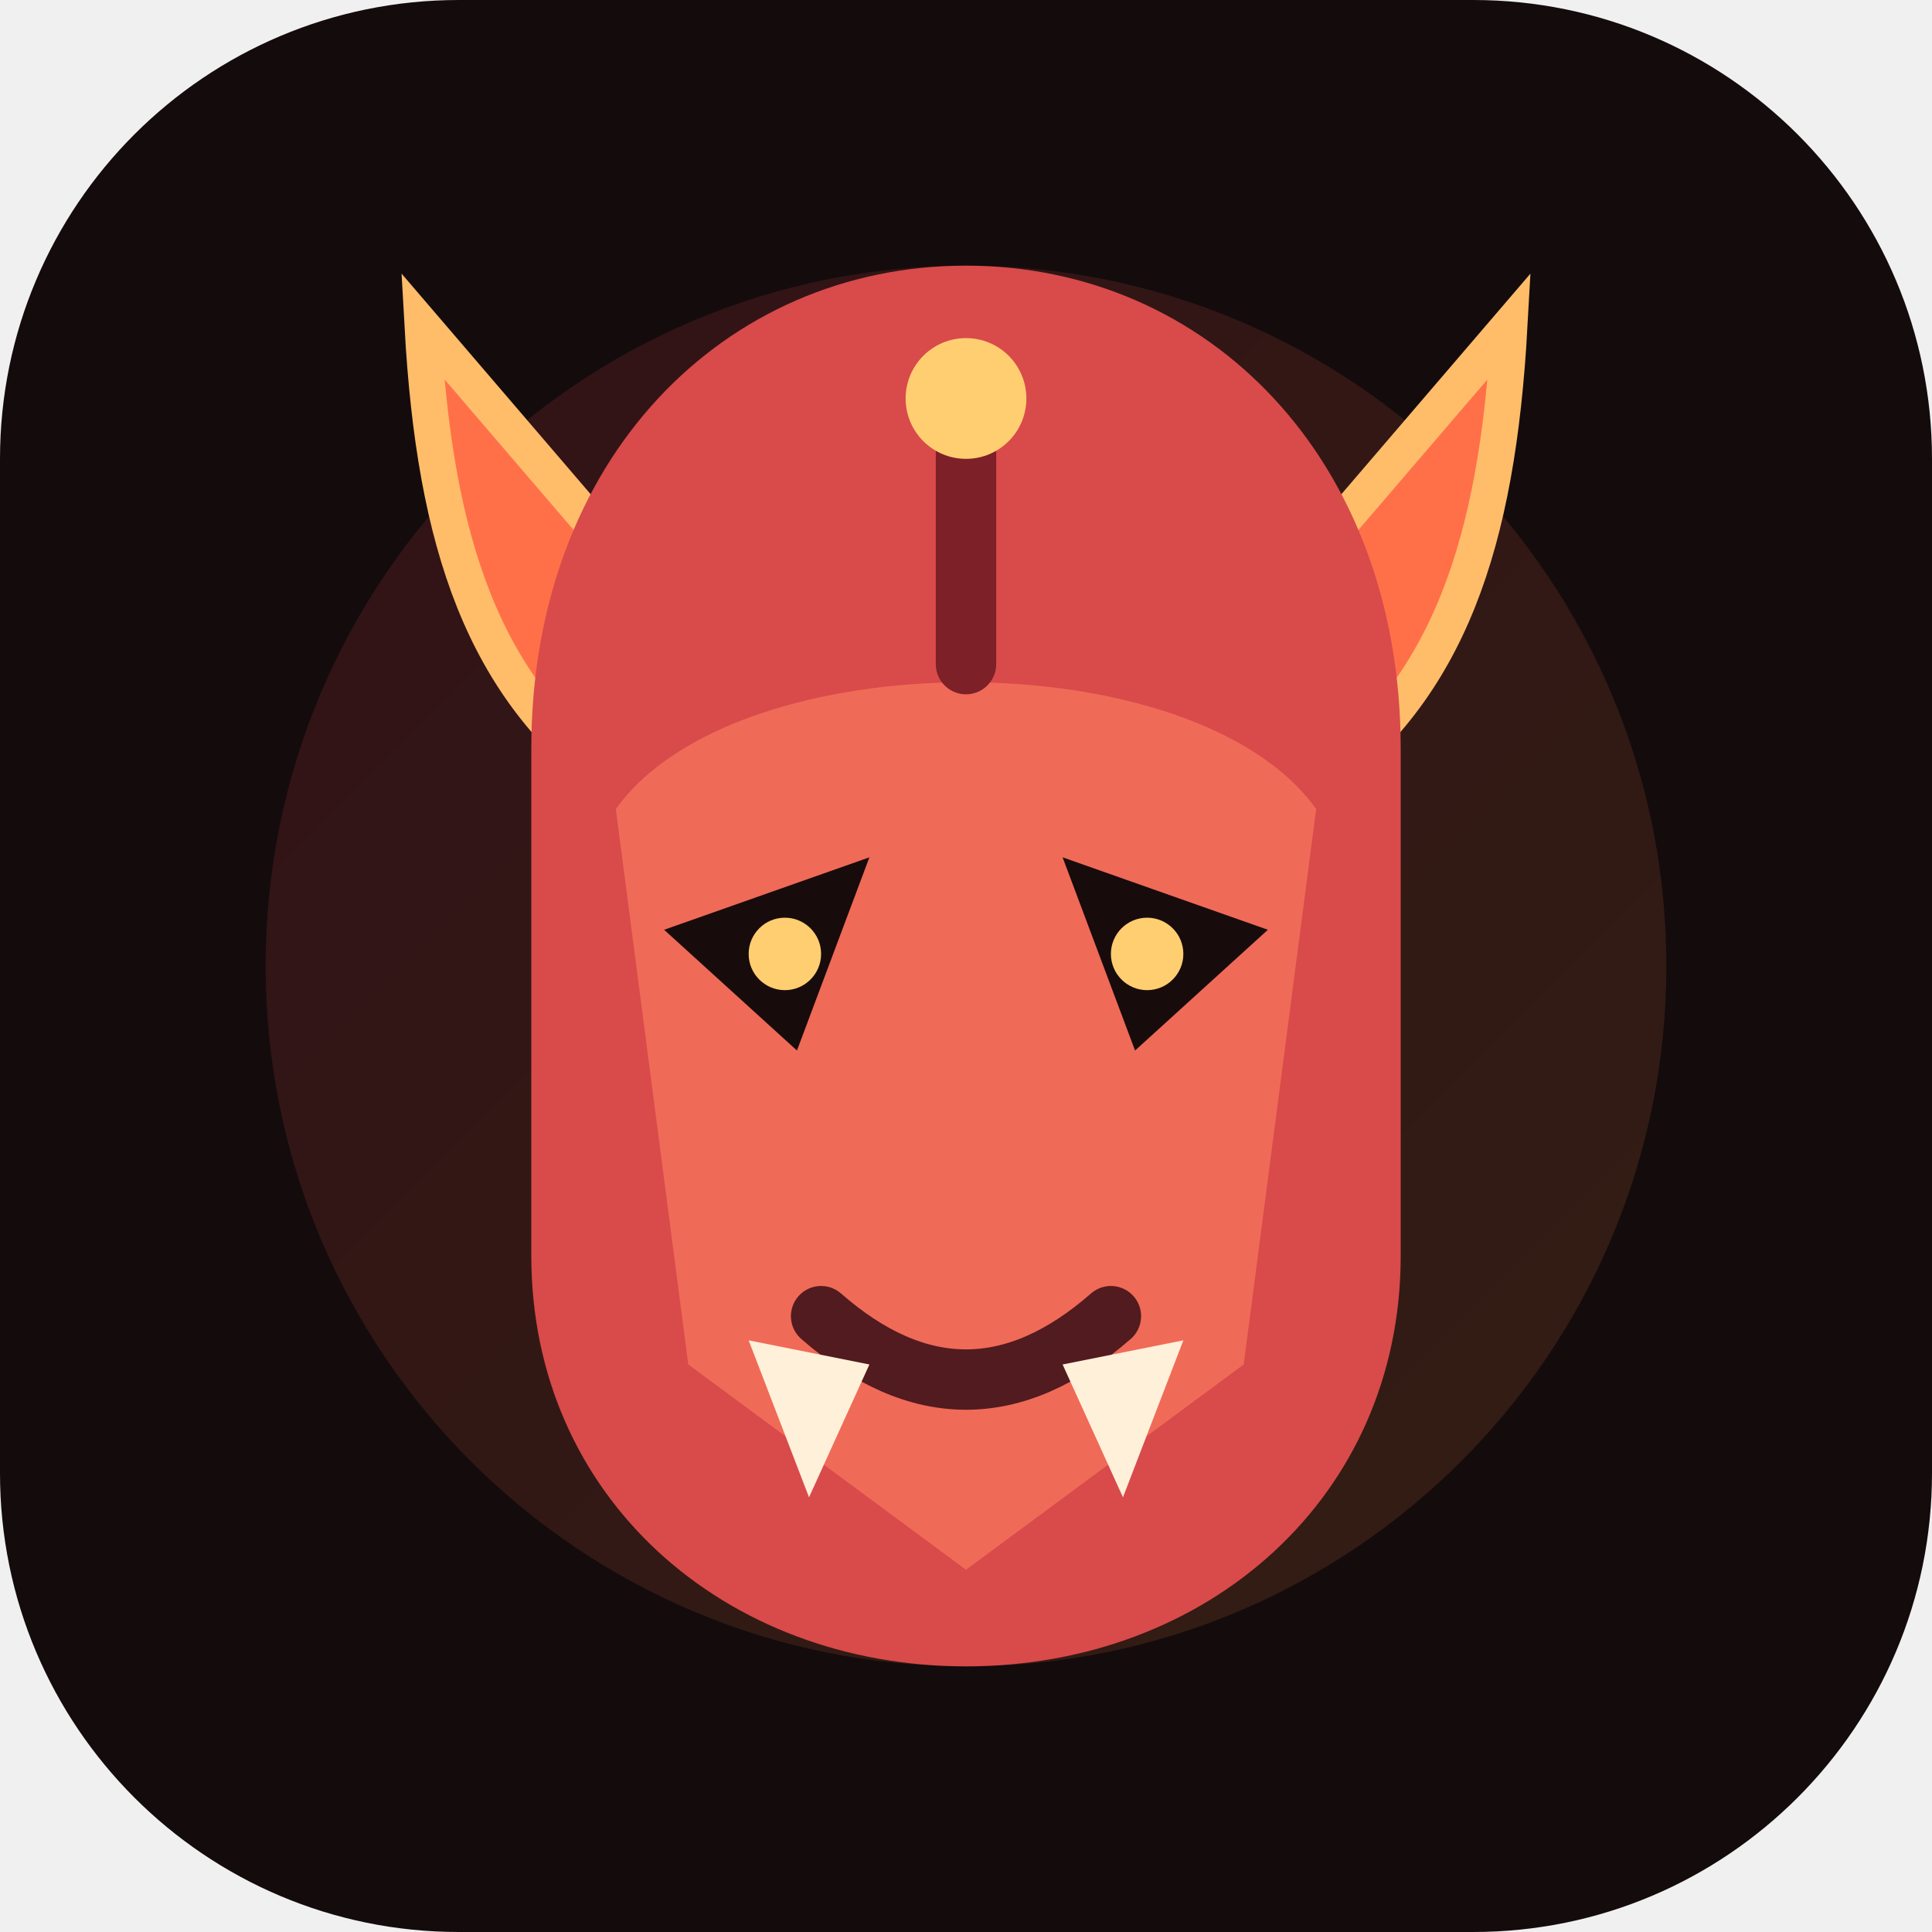
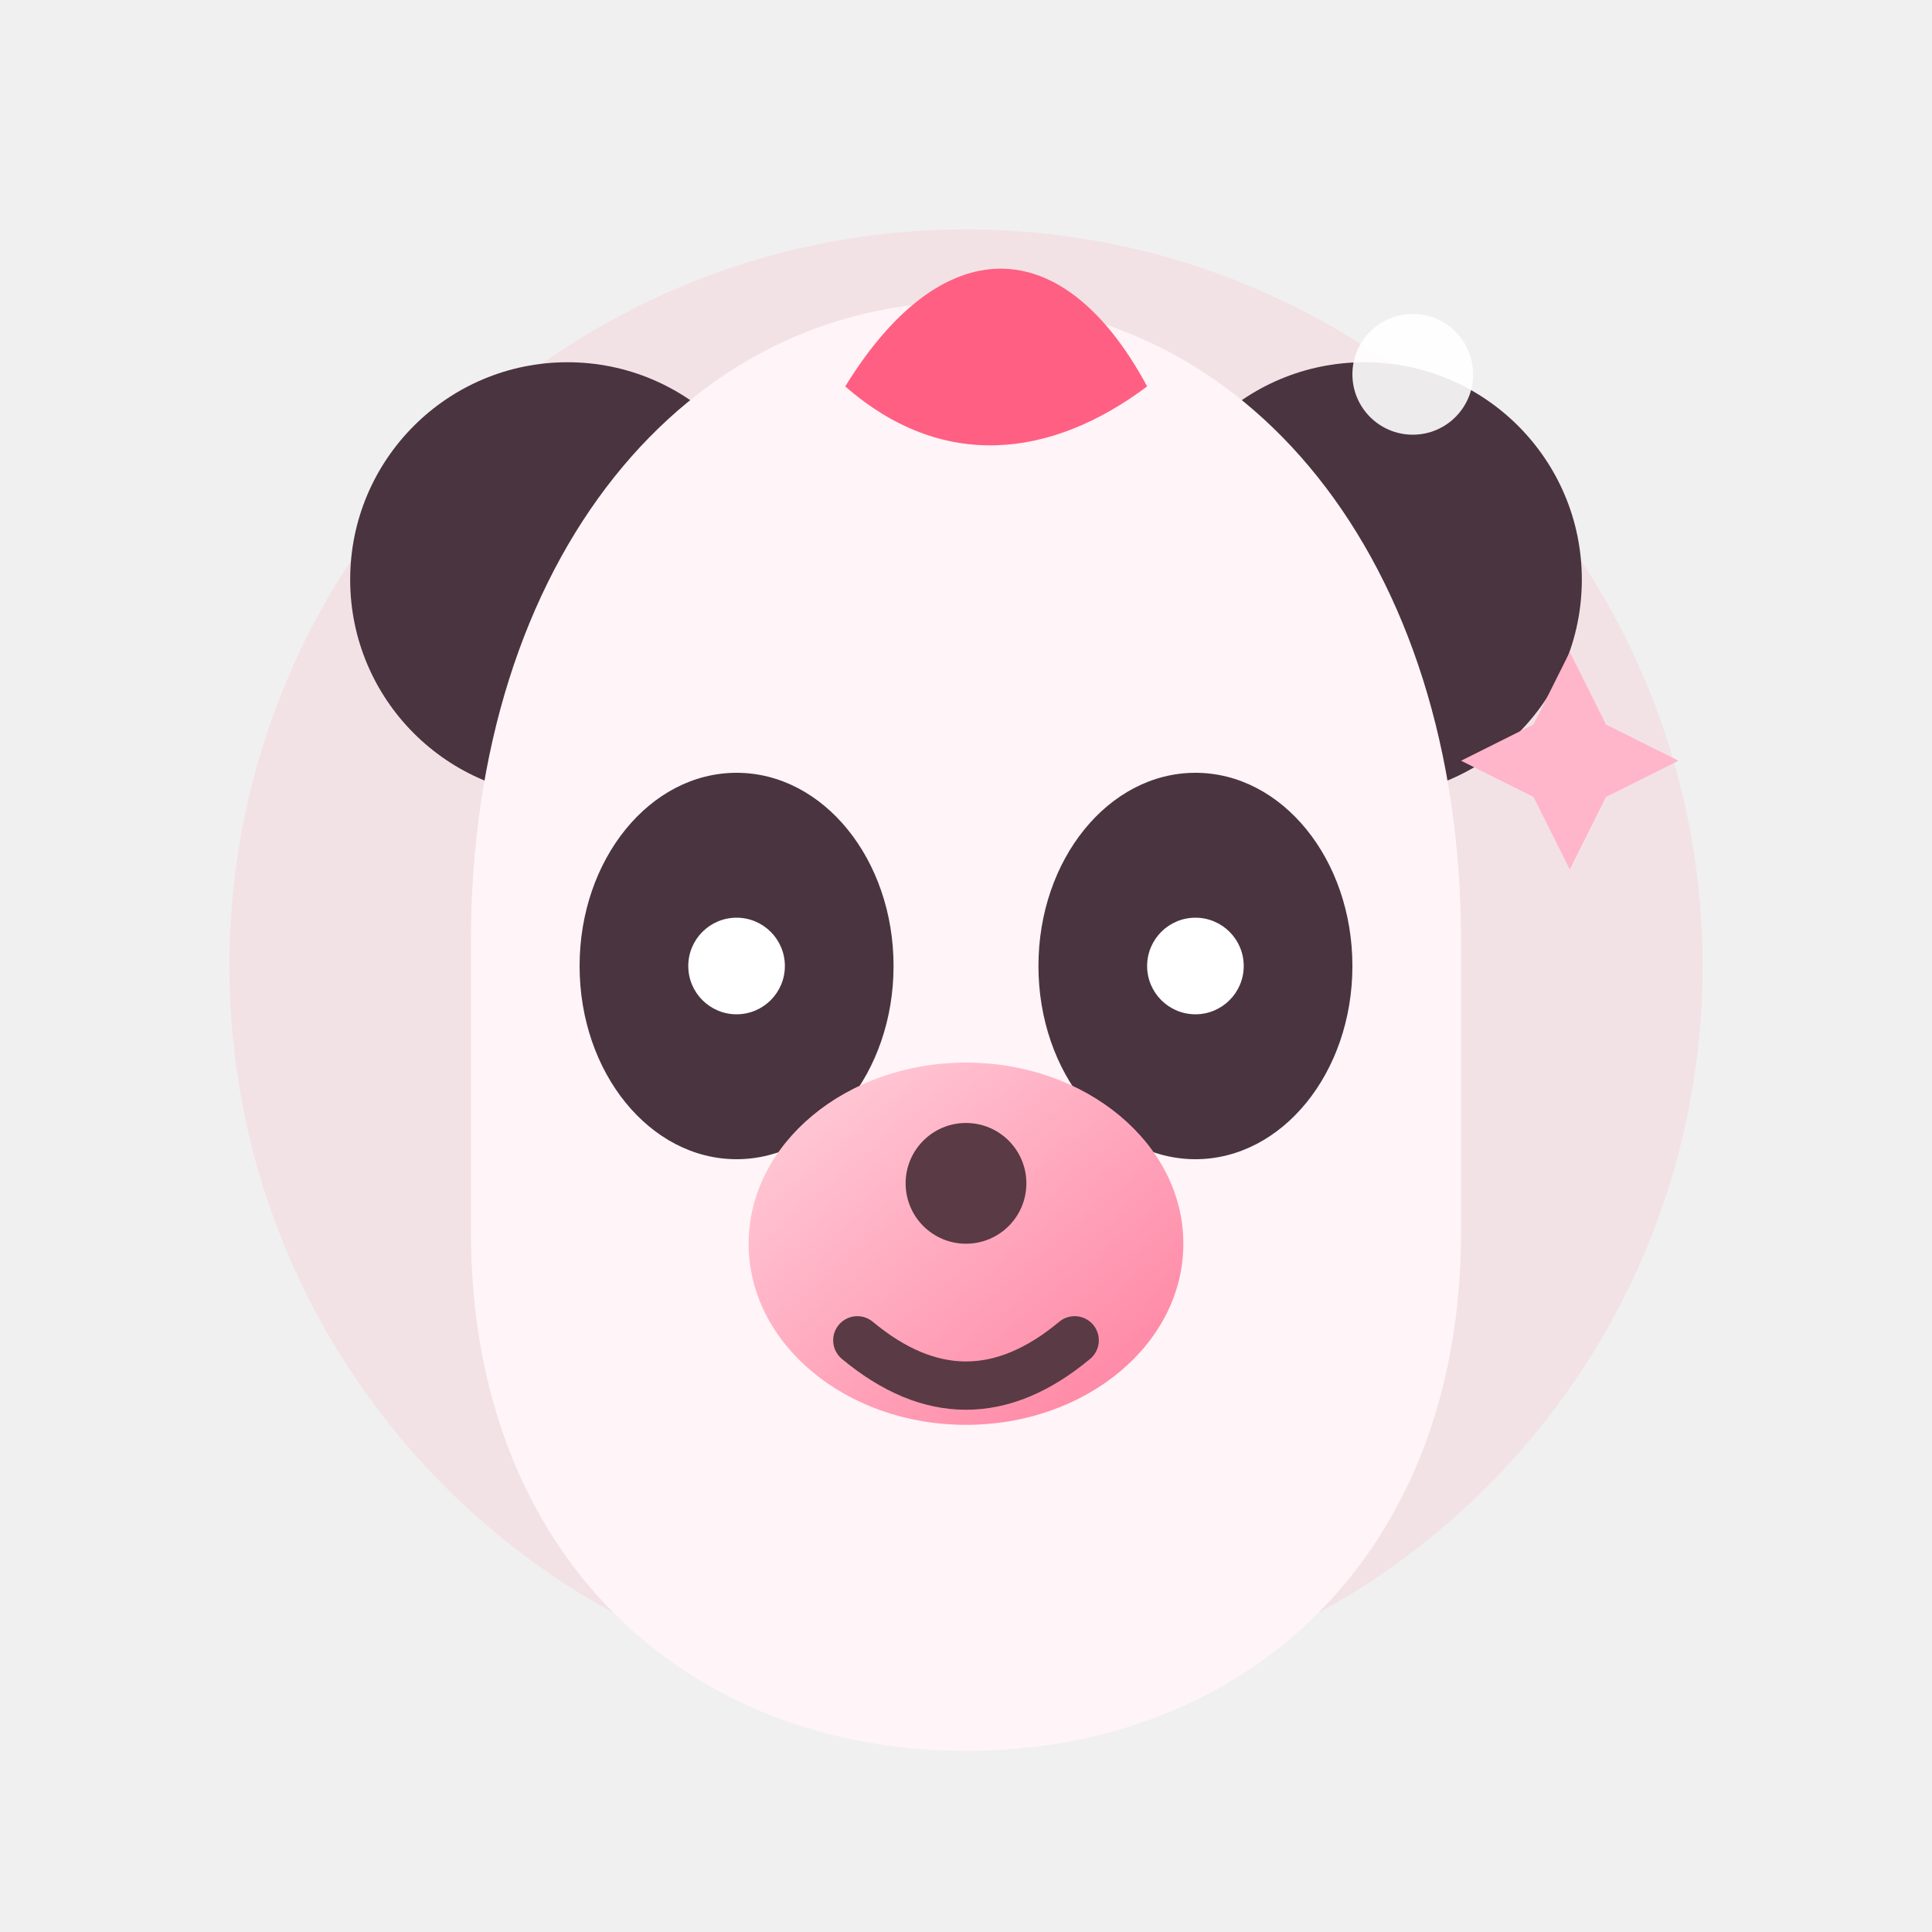
<svg xmlns="http://www.w3.org/2000/svg" viewBox="0 0 160 160">
  <defs>
-     <linearGradient id="g" x1="0" y1="0" x2="1" y2="1">
-       <stop stop-color="#ff3d5e" />
-       <stop offset="1" stop-color="#ff9a3d" />
+     <linearGradient id="d" x1="0" y1="0" x2="1" y2="1">
+       <stop stop-color="#ffd1dc" />
+       <stop offset="1" stop-color="#ff7f9f" />
    </linearGradient>
  </defs>
-   <rect width="160" height="160" rx="38" fill="#140b0d" />
-   <circle cx="80" cy="80" r="58" fill="url(#g)" opacity=".13" />
-   <path d="M53 48 35 27c1 18 5 30 16 38M107 48l18-21c-1 18-5 30-16 38" fill="#ff7049" stroke="#ffbd69" stroke-width="3" />
-   <path d="M44 62c0-24 16-40 36-40s36 16 36 40v42c0 20-16 34-36 34s-36-14-36-34Z" fill="#d94a4a" />
-   <path d="M51 67c10-14 48-14 58 0l-6 46-23 17-23-17Z" fill="#f06a58" />
-   <path d="m55 77 17-6-6 16ZM105 77l-17-6 6 16Z" fill="#180b0c" />
-   <circle cx="65" cy="79" r="3" fill="#ffce71" />
-   <circle cx="95" cy="79" r="3" fill="#ffce71" />
-   <path d="M68 109c8 7 16 7 24 0" stroke="#511b1f" stroke-width="5" stroke-linecap="round" fill="none" />
-   <path d="m62 111 5 13 5-11M98 111l-5 13-5-11" fill="#fff0d9" />
-   <path d="M80 37v18" stroke="#7d2028" stroke-width="5" stroke-linecap="round" />
-   <circle cx="80" cy="33" r="5" fill="#ffce71" />
+   <circle cx="80" cy="80" r="61" fill="#ff7897" opacity=".12" />
+   <circle cx="47" cy="48" r="18" fill="#49343f" />
+   <circle cx="113" cy="48" r="18" fill="#49343f" />
+   <path d="M39 78c0-32 18-53 41-53s41 21 41 53v24c0 27-18 43-41 43s-41-16-41-43Z" fill="#fff4f7" />
+   <ellipse cx="61" cy="80" rx="13" ry="16" fill="#49343f" />
+   <ellipse cx="99" cy="80" rx="13" ry="16" fill="#49343f" />
+   <circle cx="61" cy="80" r="4" fill="#fff" />
+   <circle cx="99" cy="80" r="4" fill="#fff" />
+   <ellipse cx="80" cy="103" rx="18" ry="15" fill="url(#d)" />
+   <circle cx="80" cy="98" r="5" fill="#5a3a44" />
+   <path d="M71 111c6 5 12 5 18 0" fill="none" stroke="#5a3a44" stroke-width="4" stroke-linecap="round" />
+   <path d="M70 32c8-13 18-13 25 0-8 6-17 7-25 0Z" fill="#ff5f82" />
+   <circle cx="117" cy="31" r="5" fill="#fff" opacity=".9" />
+   <path d="m130 54 3 6 6 3-6 3-3 6-3-6-6-3 6-3Z" fill="#ffb5ca" />
</svg>
